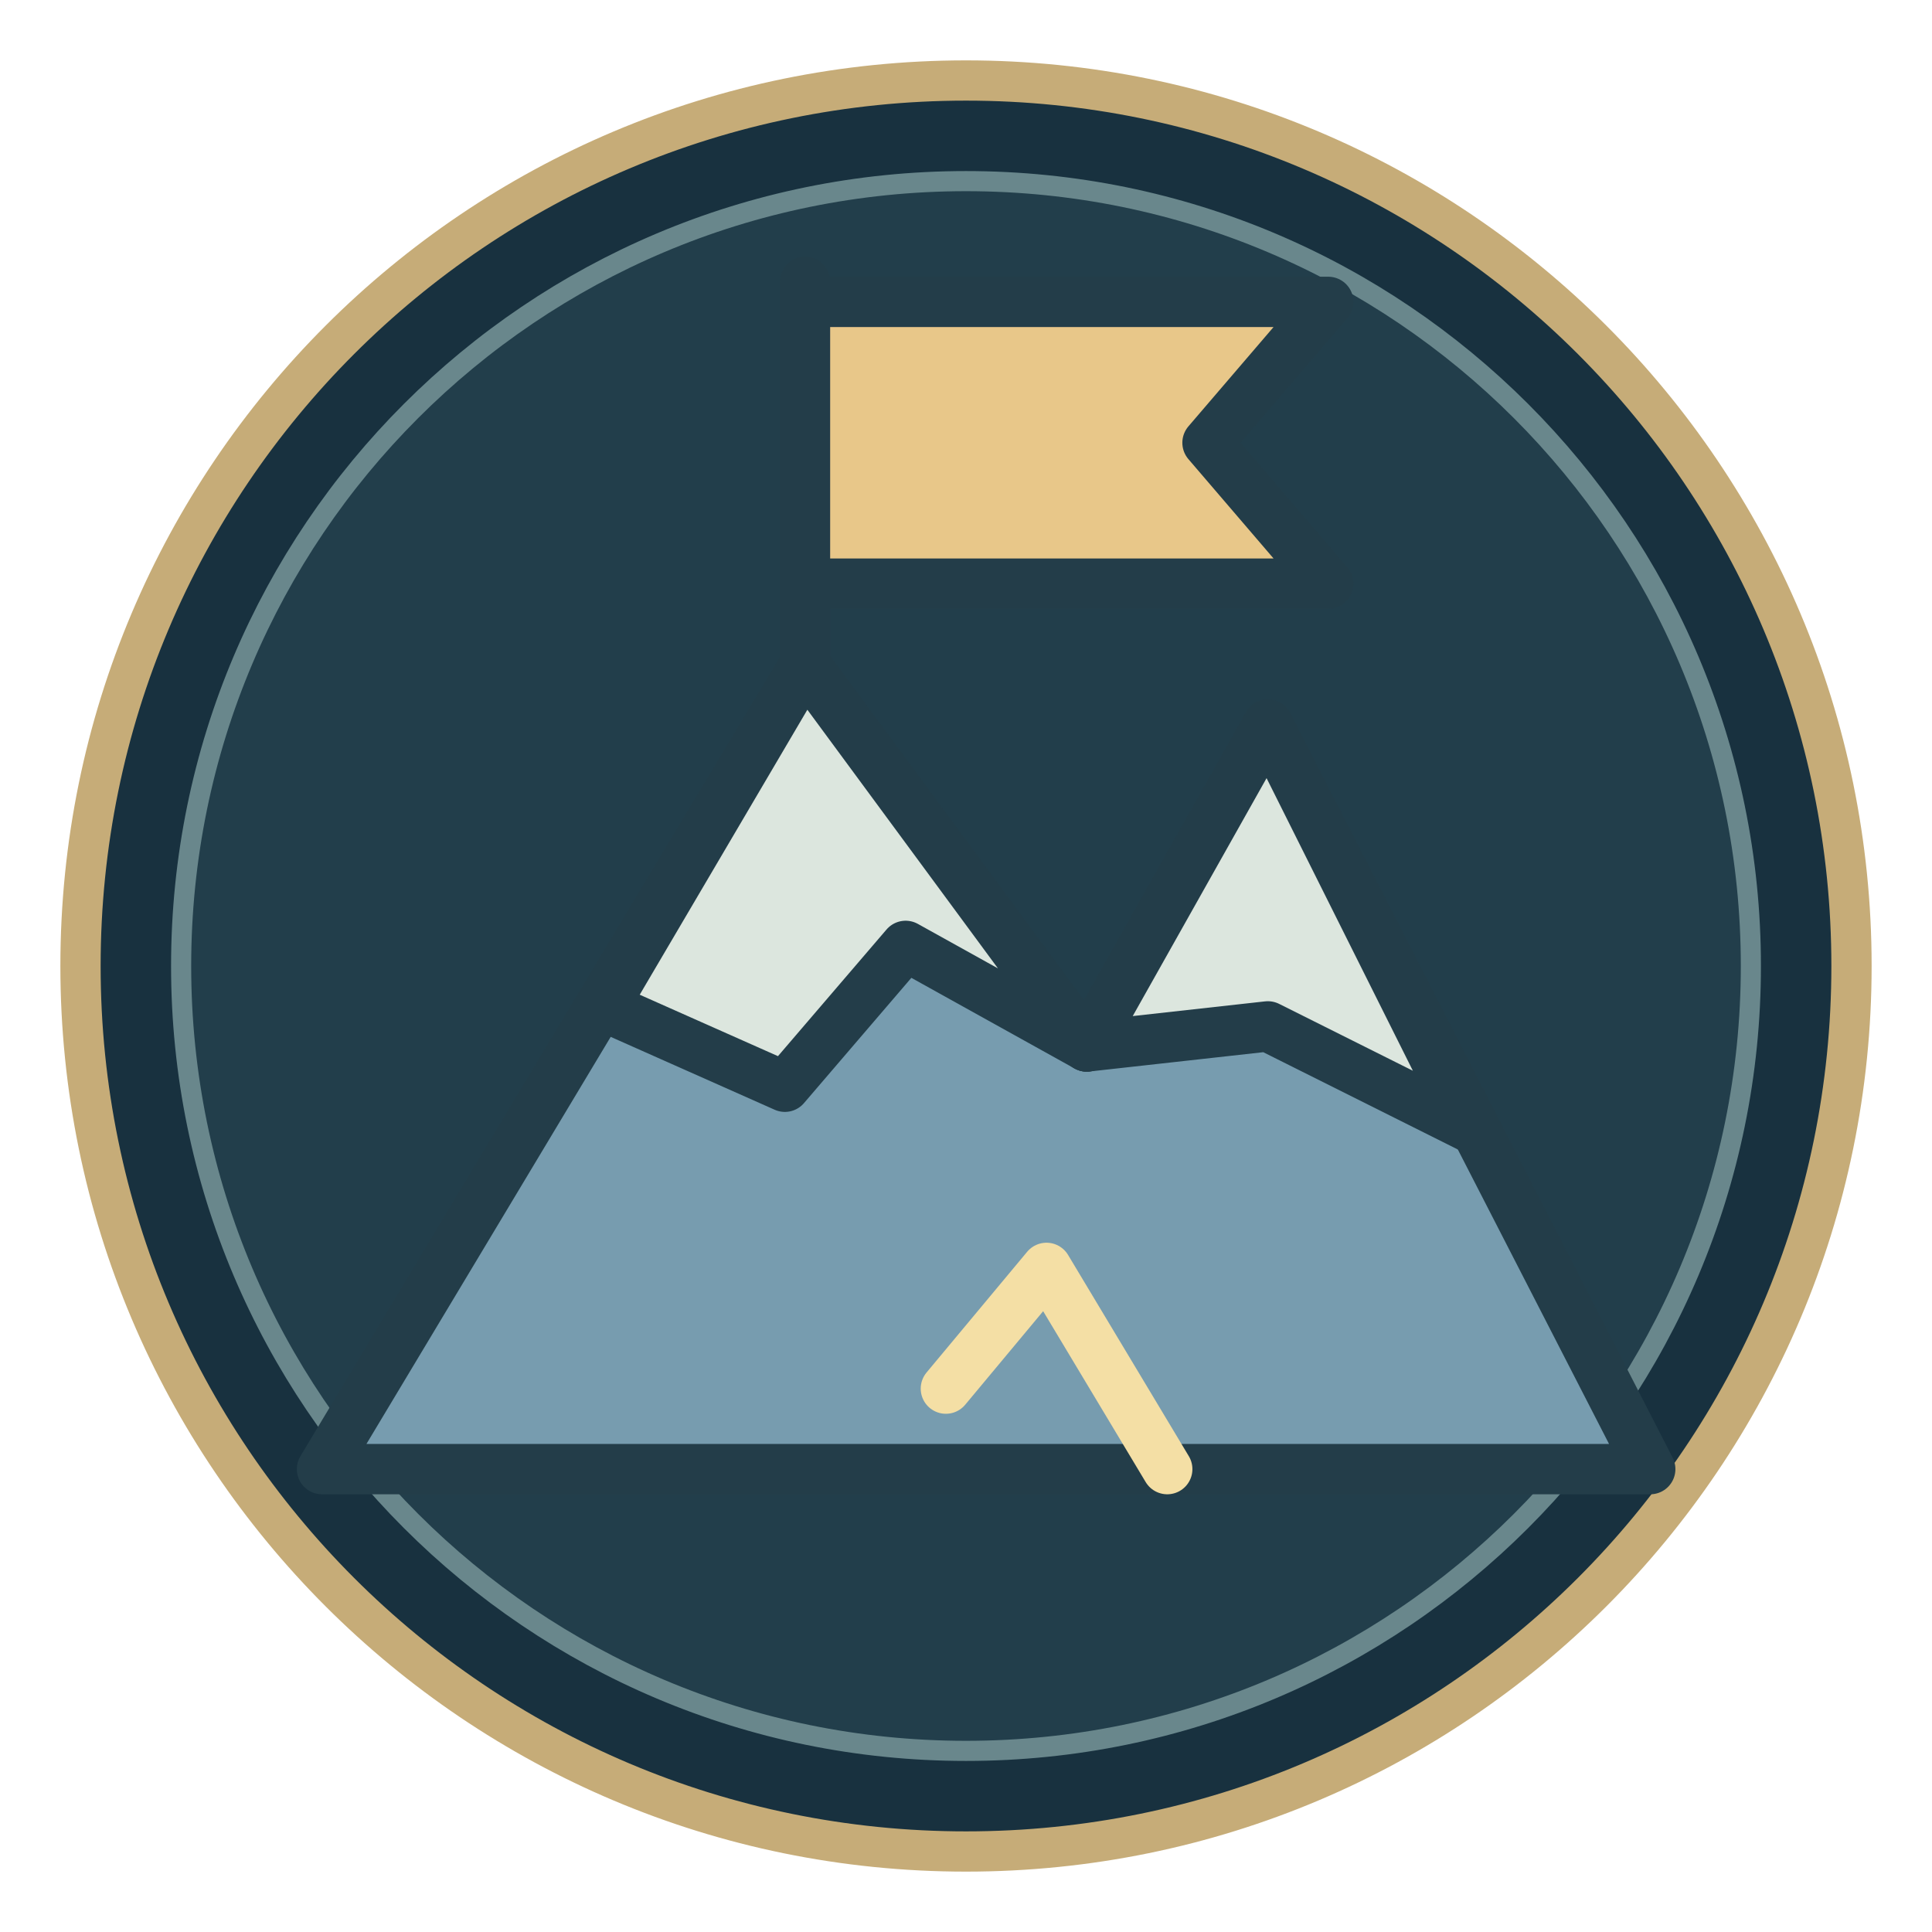
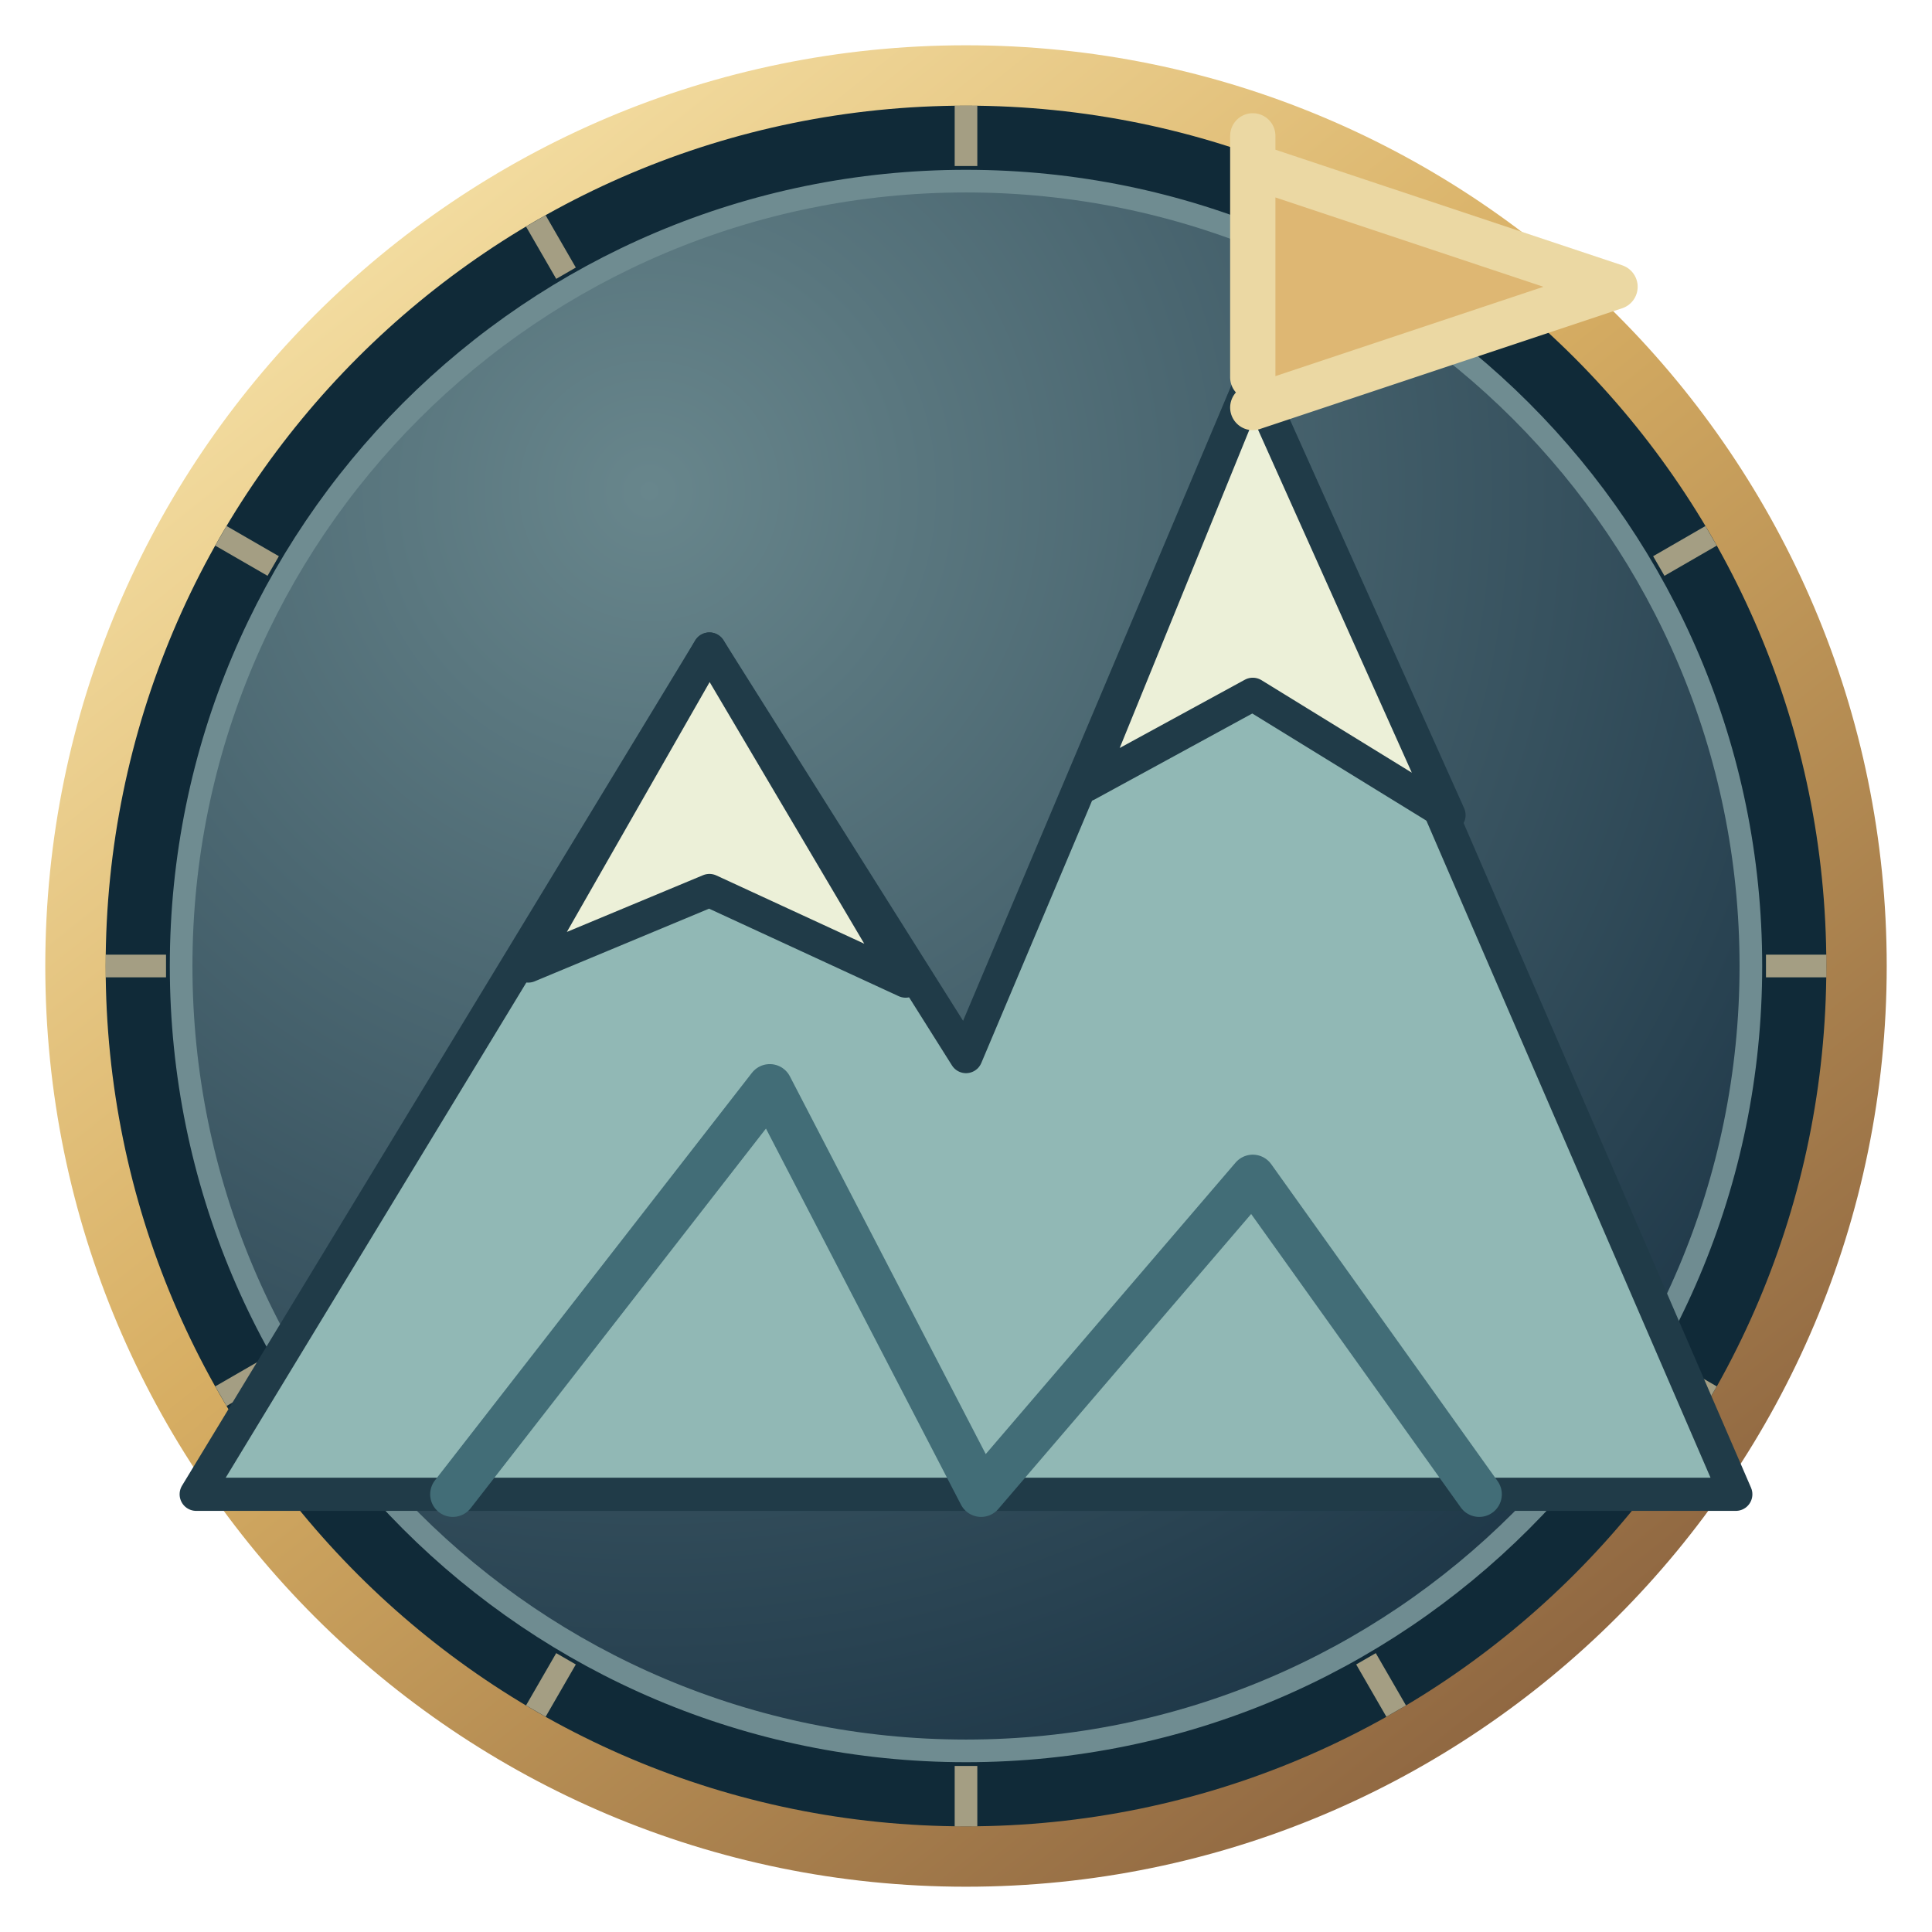
- <svg xmlns="http://www.w3.org/2000/svg" width="96" height="96" viewBox="0 0 96 96">
-   <circle cx="48" cy="48" r="44" fill="#18313f" stroke="#c6ac78" stroke-width="2" />
-   <circle cx="48" cy="48" r="39" fill="#223e4b" stroke="#69878c" stroke-width="1" />
-   <g stroke="#233d49" stroke-width="2.5" stroke-linecap="round" stroke-linejoin="round">
-     <path d="m16 73 24-40 14 19 9-16 19 37Z" fill="#779caf" />
-     <path d="m30 50 10-17 14 19-9-5-6 7Z" fill="#dce6de" />
-     <path d="m54 52 9-16 10 20-10-5Z" fill="#dce6de" />
-     <path d="M40 33V14m0 1h26l-6 7 6 7H40" fill="#e8c789" />
-     <path d="m47 69 5-6 6 10" fill="none" stroke="#f4dfa5" />
+ <svg xmlns="http://www.w3.org/2000/svg" width="96" height="96" viewBox="0 0 128 128">
+   <defs>
+     <linearGradient id="metal" x2=".8" y2="1">
+       <stop stop-color="#fff0ba" />
+       <stop offset=".48" stop-color="#d7ae63" />
+       <stop offset="1" stop-color="#88603e" />
+     </linearGradient>
+     <linearGradient id="steel" x2="1" y2=".8">
+       <stop stop-color="#f0f7eb" />
+       <stop offset=".42" stop-color="#b5dbda" />
+       <stop offset="1" stop-color="#557f91" />
+     </linearGradient>
+     <linearGradient id="body" x2=".8" y2="1">
+       <stop stop-color="#d7c3e8" />
+       <stop offset="1" stop-color="#68868c" />
+     </linearGradient>
+     <radialGradient id="enamel" cx=".3" cy=".2" r=".9">
+       <stop stop-color="#68868c" />
+       <stop offset="1" stop-color="#1b3445" />
+     </radialGradient>
+   </defs>
+   <circle cx="64" cy="64" r="59" fill="#102a38" stroke="url(#metal)" stroke-width="4" />
+   <circle cx="64" cy="64" r="52" fill="url(#enamel)" stroke="#6f8c91" stroke-width="1.5" />
+   <path d="M64 7v4" transform="rotate(0 64 64)" stroke="#f2dcaa" stroke-width="1.5" opacity=".65" />
+   <path d="M64 7v4" transform="rotate(30 64 64)" stroke="#f2dcaa" stroke-width="1.5" opacity=".65" />
+   <path d="M64 7v4" transform="rotate(60 64 64)" stroke="#f2dcaa" stroke-width="1.5" opacity=".65" />
+   <path d="M64 7v4" transform="rotate(90 64 64)" stroke="#f2dcaa" stroke-width="1.5" opacity=".65" />
+   <path d="M64 7v4" transform="rotate(120 64 64)" stroke="#f2dcaa" stroke-width="1.5" opacity=".65" />
+   <path d="M64 7v4" transform="rotate(150 64 64)" stroke="#f2dcaa" stroke-width="1.5" opacity=".65" />
+   <path d="M64 7v4" transform="rotate(180 64 64)" stroke="#f2dcaa" stroke-width="1.5" opacity=".65" />
+   <path d="M64 7v4" transform="rotate(210 64 64)" stroke="#f2dcaa" stroke-width="1.5" opacity=".65" />
+   <path d="M64 7v4" transform="rotate(240 64 64)" stroke="#f2dcaa" stroke-width="1.5" opacity=".65" />
+   <path d="M64 7v4" transform="rotate(270 64 64)" stroke="#f2dcaa" stroke-width="1.5" opacity=".65" />
+   <path d="M64 7v4" transform="rotate(300 64 64)" stroke="#f2dcaa" stroke-width="1.5" opacity=".65" />
+   <path d="M64 7v4" transform="rotate(330 64 64)" stroke="#f2dcaa" stroke-width="1.5" opacity=".65" />
+   <g stroke="#203b48" stroke-width="2.2" stroke-linejoin="round" stroke-linecap="round">
+     <path d="m13 99 34-56 17 27 19-45 32 74Z" fill="#91b8b5" />
+     <path d="m47 43 13 22-13-6-12 5Zm36-18 13 29-13-8-11 6Z" fill="#ecf0d8" />
+     <path d="M83 25V9m0 2 24 8-24 8" fill="#deb773" stroke="#ebd8a3" stroke-width="3" />
+     <path d="m30 99 21-27 14 27 18-21 15 21" fill="none" stroke="#426d77" stroke-width="3" />
  </g>
</svg>
